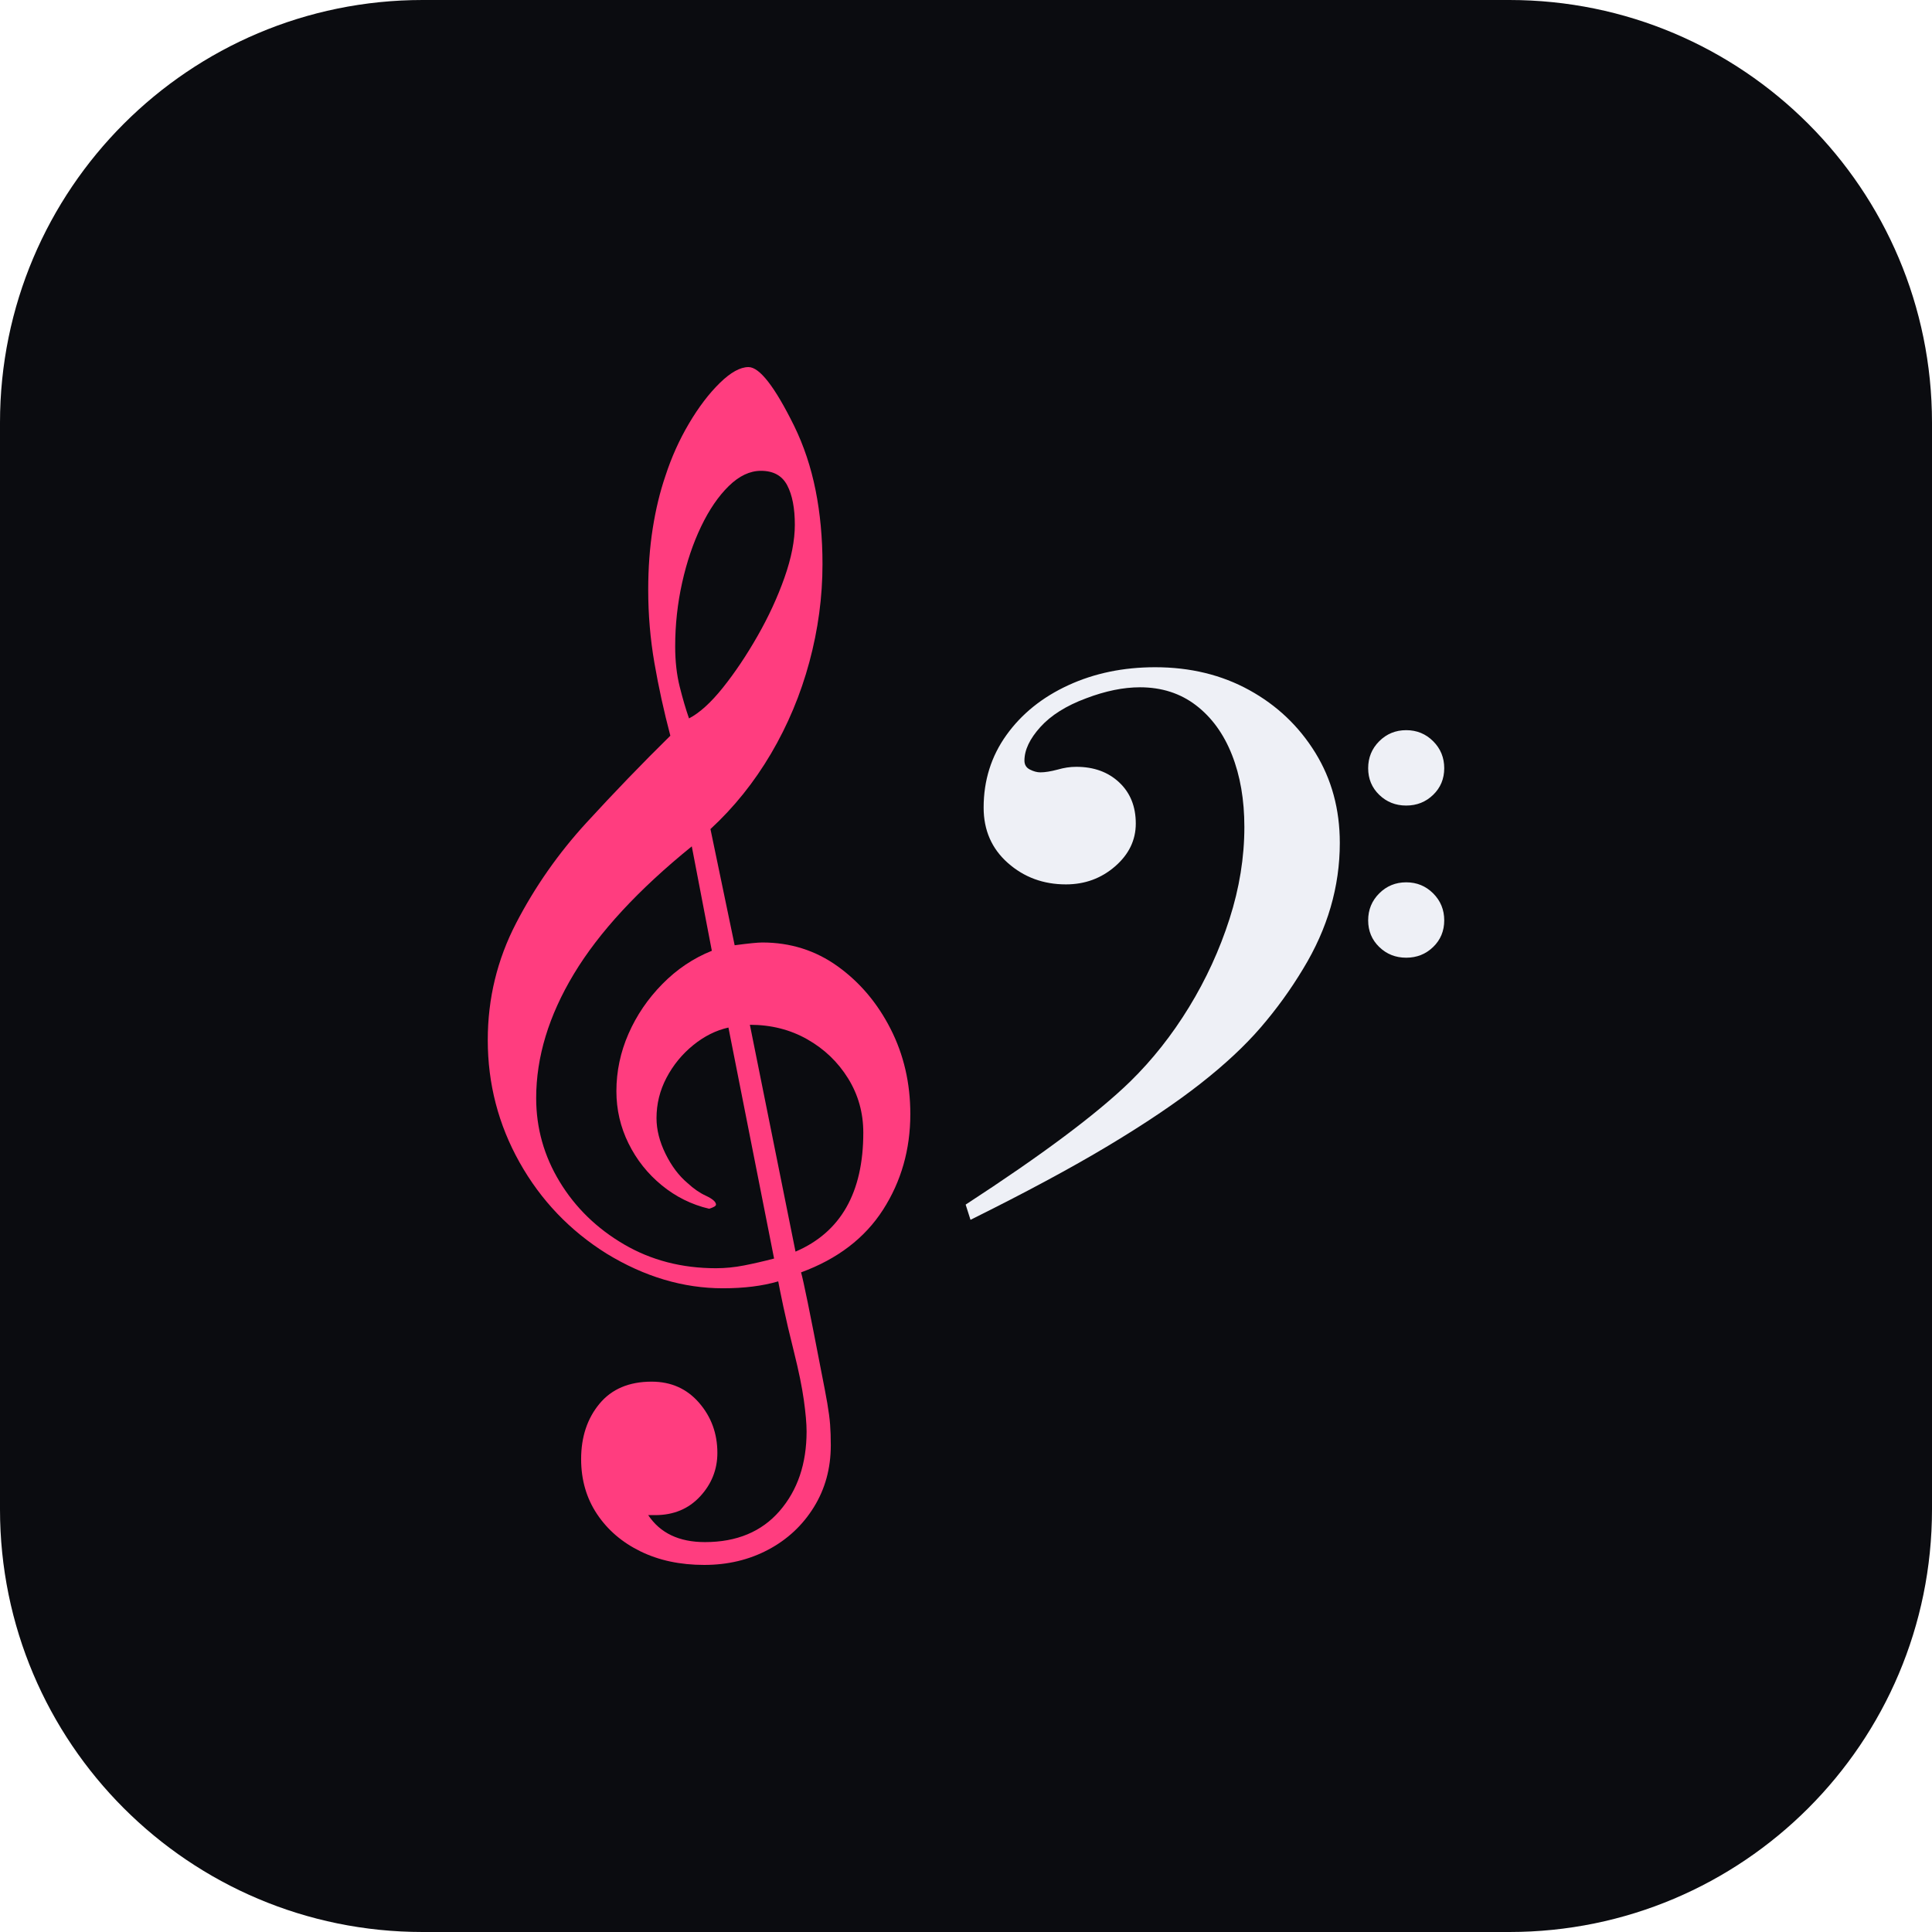
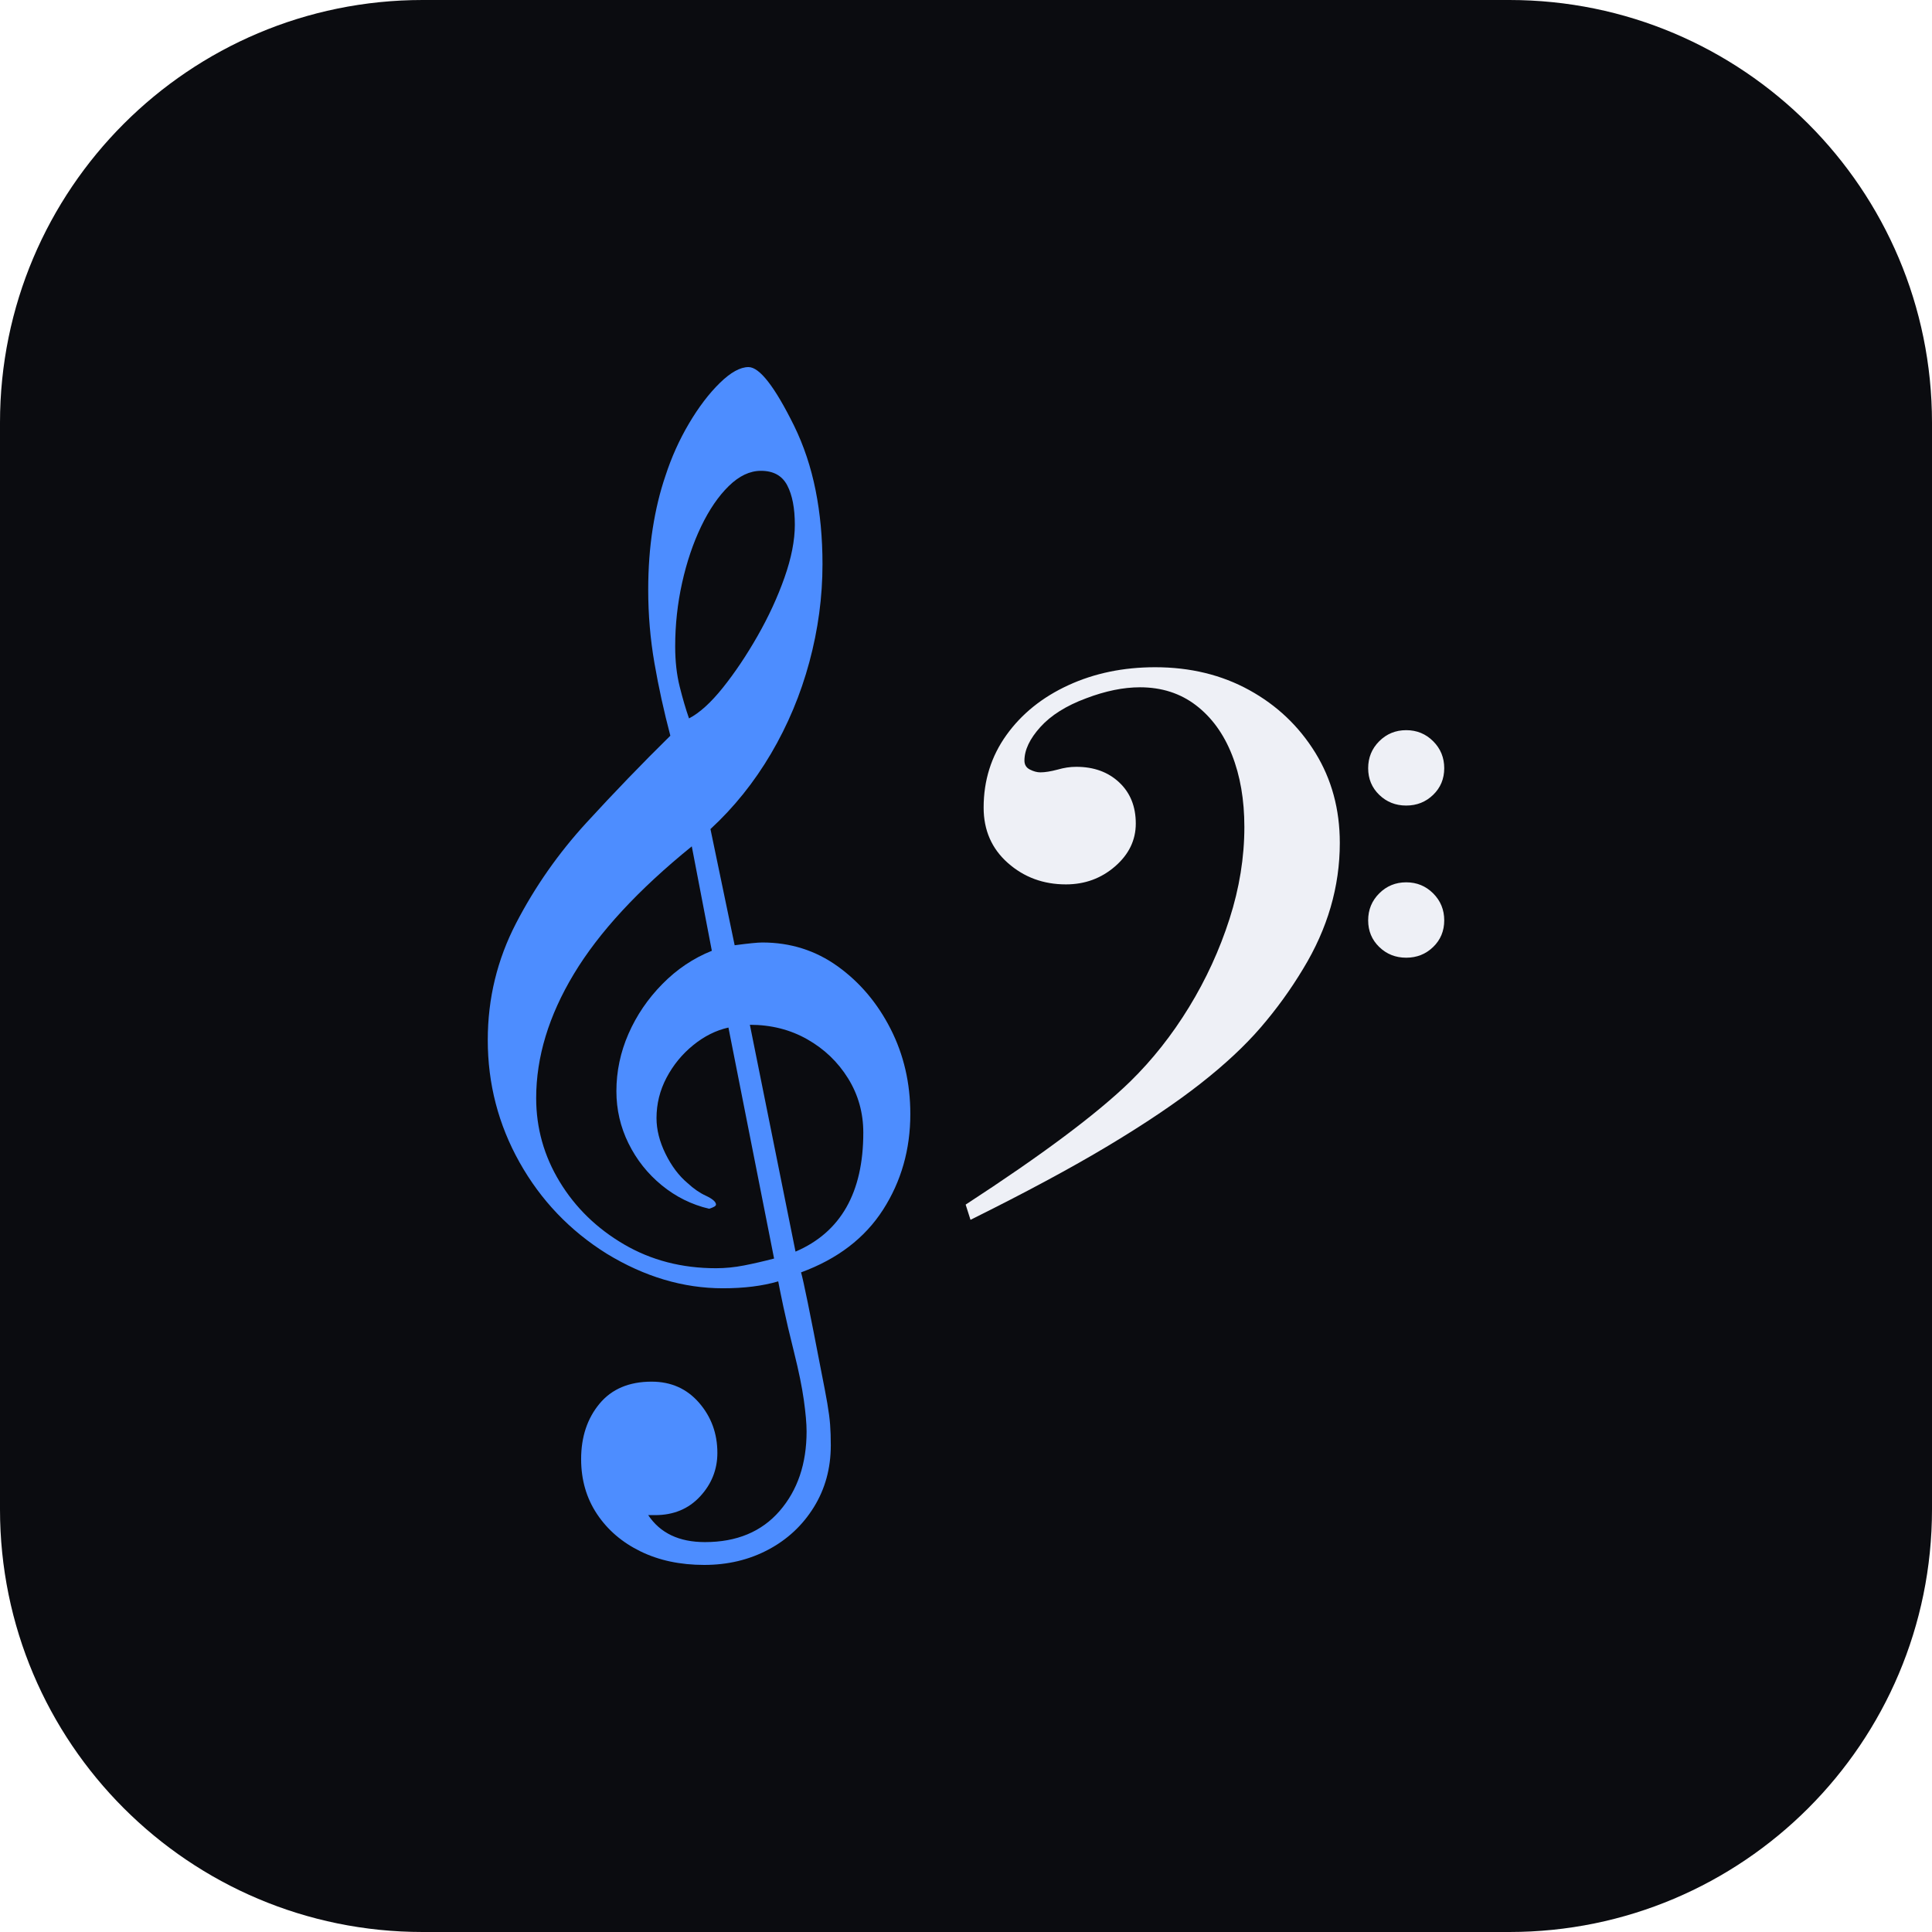
<svg xmlns="http://www.w3.org/2000/svg" width="1024" height="1024" viewBox="0 0 1024 1024">
  <rect width="1024" height="1024" rx="224" fill="#0B0C10" />
-   <path fill="#FF3D7F" d="M355.296 389.936Q350.164 370.508 346.865 351.447Q343.566 332.386 343.566 312.592Q343.566 295.364 345.949 280.152Q348.331 264.939 352.73 252.11Q357.495 237.447 365.193 224.435Q372.891 211.422 381.505 202.991Q390.119 194.56 396.717 194.56Q405.515 194.56 420.91 225.718Q428.608 241.48 432.273 259.807Q435.939 278.135 435.939 299.029Q435.939 325.055 428.974 350.897Q422.01 376.74 408.63 399.466Q395.251 422.193 376.556 439.421L389.386 501.003Q394.884 500.27 398.55 499.904Q402.216 499.537 404.048 499.537Q426.408 499.537 444.003 512.183Q461.598 524.83 472.045 545.357Q482.492 565.884 482.492 590.444Q482.492 618.669 468.013 641.212Q453.534 663.755 424.576 674.386Q426.408 680.617 435.206 726.437Q437.405 737.434 438.505 743.848Q439.605 750.263 439.971 755.029Q440.338 759.794 440.338 766.025Q440.338 784.353 431.357 798.832Q422.376 813.311 407.164 821.376Q391.952 829.44 373.257 829.44Q354.196 829.44 339.534 822.292Q324.872 815.144 316.441 802.498Q308.01 789.852 308.01 773.356Q308.01 755.762 317.724 744.032Q327.438 732.302 345.399 732.302Q360.794 732.302 370.508 743.482Q380.222 754.662 380.222 770.057Q380.222 783.254 371.058 793.151Q361.894 803.048 347.232 803.048H343.566Q353.097 817.344 373.624 817.344Q398.917 817.344 413.212 800.848Q427.508 784.353 427.508 758.694Q427.508 752.463 426.042 742.016Q424.576 731.569 420.91 716.906Q417.245 702.244 415.228 692.714Q413.212 683.183 412.479 679.151Q400.016 682.816 383.155 682.816Q351.63 682.816 321.573 664.488Q292.248 646.161 275.386 616.103Q258.525 586.045 258.525 551.222Q258.525 518.232 273.553 489.273Q288.582 460.315 310.759 436.122Q332.936 411.929 355.296 389.936ZM365.193 380.772Q373.624 376.373 383.155 364.46Q392.685 352.547 401.482 337.151Q410.28 321.756 415.778 306.177Q421.277 290.598 421.277 278.135Q421.277 264.939 417.245 257.242Q413.212 249.544 403.315 249.544Q394.518 249.544 386.27 257.608Q378.023 265.672 371.608 279.052Q365.193 292.431 361.528 308.926Q357.862 325.422 357.862 342.65Q357.862 354.38 360.245 363.91Q362.627 373.441 365.193 380.772ZM421.643 663.389Q457.566 647.993 457.566 600.341Q457.566 584.579 449.502 571.566Q441.437 558.553 427.875 550.855Q414.312 543.158 397.45 543.158ZM386.087 544.624Q376.19 546.823 367.393 553.971Q358.595 561.119 353.28 571.199Q347.965 581.28 347.965 592.643Q347.965 601.807 352.73 611.521Q357.495 621.235 364.46 627.099Q369.225 631.498 373.991 633.698Q379.489 636.263 379.489 638.463Q379.489 639.562 375.823 640.662Q361.894 637.363 350.714 628.199Q339.534 619.035 333.119 606.022Q326.704 593.01 326.704 578.347Q326.704 562.585 333.119 547.923Q339.534 533.26 351.081 521.531Q362.627 509.801 377.29 503.936L366.659 448.585Q324.139 483.042 304.161 516.215Q284.184 549.389 284.184 582.013Q284.184 605.839 296.647 626.366Q309.11 646.894 330.737 659.54Q352.364 672.186 379.489 672.186Q386.82 672.186 394.335 670.72Q401.849 669.254 410.28 667.054Z" />
+   <path fill="#4D8DFF" d="M355.296 389.936Q350.164 370.508 346.865 351.447Q343.566 332.386 343.566 312.592Q343.566 295.364 345.949 280.152Q348.331 264.939 352.73 252.11Q357.495 237.447 365.193 224.435Q372.891 211.422 381.505 202.991Q390.119 194.56 396.717 194.56Q405.515 194.56 420.91 225.718Q428.608 241.48 432.273 259.807Q435.939 278.135 435.939 299.029Q435.939 325.055 428.974 350.897Q422.01 376.74 408.63 399.466Q395.251 422.193 376.556 439.421L389.386 501.003Q394.884 500.27 398.55 499.904Q402.216 499.537 404.048 499.537Q426.408 499.537 444.003 512.183Q461.598 524.83 472.045 545.357Q482.492 565.884 482.492 590.444Q482.492 618.669 468.013 641.212Q453.534 663.755 424.576 674.386Q426.408 680.617 435.206 726.437Q437.405 737.434 438.505 743.848Q439.605 750.263 439.971 755.029Q440.338 759.794 440.338 766.025Q440.338 784.353 431.357 798.832Q422.376 813.311 407.164 821.376Q391.952 829.44 373.257 829.44Q354.196 829.44 339.534 822.292Q324.872 815.144 316.441 802.498Q308.01 789.852 308.01 773.356Q308.01 755.762 317.724 744.032Q327.438 732.302 345.399 732.302Q360.794 732.302 370.508 743.482Q380.222 754.662 380.222 770.057Q380.222 783.254 371.058 793.151Q361.894 803.048 347.232 803.048H343.566Q353.097 817.344 373.624 817.344Q398.917 817.344 413.212 800.848Q427.508 784.353 427.508 758.694Q427.508 752.463 426.042 742.016Q424.576 731.569 420.91 716.906Q417.245 702.244 415.228 692.714Q413.212 683.183 412.479 679.151Q400.016 682.816 383.155 682.816Q351.63 682.816 321.573 664.488Q292.248 646.161 275.386 616.103Q258.525 586.045 258.525 551.222Q258.525 518.232 273.553 489.273Q288.582 460.315 310.759 436.122Q332.936 411.929 355.296 389.936ZM365.193 380.772Q373.624 376.373 383.155 364.46Q392.685 352.547 401.482 337.151Q410.28 321.756 415.778 306.177Q421.277 290.598 421.277 278.135Q421.277 264.939 417.245 257.242Q413.212 249.544 403.315 249.544Q394.518 249.544 386.27 257.608Q378.023 265.672 371.608 279.052Q365.193 292.431 361.528 308.926Q357.862 325.422 357.862 342.65Q357.862 354.38 360.245 363.91Q362.627 373.441 365.193 380.772ZM421.643 663.389Q457.566 647.993 457.566 600.341Q457.566 584.579 449.502 571.566Q441.437 558.553 427.875 550.855Q414.312 543.158 397.45 543.158ZM386.087 544.624Q376.19 546.823 367.393 553.971Q358.595 561.119 353.28 571.199Q347.965 581.28 347.965 592.643Q347.965 601.807 352.73 611.521Q357.495 621.235 364.46 627.099Q369.225 631.498 373.991 633.698Q379.489 636.263 379.489 638.463Q379.489 639.562 375.823 640.662Q361.894 637.363 350.714 628.199Q339.534 619.035 333.119 606.022Q326.704 593.01 326.704 578.347Q326.704 562.585 333.119 547.923Q339.534 533.26 351.081 521.531Q362.627 509.801 377.29 503.936L366.659 448.585Q324.139 483.042 304.161 516.215Q284.184 549.389 284.184 582.013Q284.184 605.839 296.647 626.366Q309.11 646.894 330.737 659.54Q352.364 672.186 379.489 672.186Q386.82 672.186 394.335 670.72Q401.849 669.254 410.28 667.054Z" />
  <path fill="#EEF0F6" d="M511.817 638.463Q572.665 598.874 599.058 573.215Q616.653 555.987 630.215 533.81Q643.778 511.633 651.659 487.074Q659.54 462.515 659.54 438.322Q659.54 416.695 652.942 400.016Q646.344 383.338 633.881 373.807Q621.418 364.277 604.19 364.277Q597.592 364.277 590.444 365.743Q583.296 367.209 575.598 370.142Q559.836 376.007 551.405 385.354Q542.974 394.701 542.974 403.132Q542.974 406.431 545.907 407.897Q548.839 409.364 551.405 409.364Q555.071 409.364 560.569 407.897Q563.135 407.164 565.518 406.798Q567.9 406.431 570.466 406.431Q584.395 406.431 593.193 414.679Q601.99 422.926 601.99 436.489Q601.99 449.685 590.993 459.216Q579.997 468.746 564.968 468.746Q547.006 468.746 534.177 457.383Q521.347 446.019 521.347 428.058Q521.347 406.431 533.444 389.569Q545.54 372.708 566.251 363.177Q586.961 353.647 612.254 353.647Q640.112 353.647 662.106 365.743Q684.099 377.839 697.112 398.917Q710.125 419.994 710.125 446.753Q710.125 481.576 690.697 513.466Q680.8 529.961 668.154 544.624Q655.508 559.286 636.08 574.498Q616.653 589.71 587.328 607.305Q558.003 624.9 514.383 646.527ZM745.315 387.003Q753.746 387.003 759.611 392.868Q765.475 398.733 765.475 407.164Q765.475 415.595 759.611 421.277Q753.746 426.958 745.315 426.958Q736.884 426.958 731.019 421.277Q725.154 415.595 725.154 407.164Q725.154 398.733 731.019 392.868Q736.884 387.003 745.315 387.003ZM745.315 467.646Q753.746 467.646 759.611 473.511Q765.475 479.376 765.475 487.807Q765.475 496.238 759.611 501.92Q753.746 507.601 745.315 507.601Q736.884 507.601 731.019 501.92Q725.154 496.238 725.154 487.807Q725.154 479.376 731.019 473.511Q736.884 467.646 745.315 467.646Z" />
</svg>
